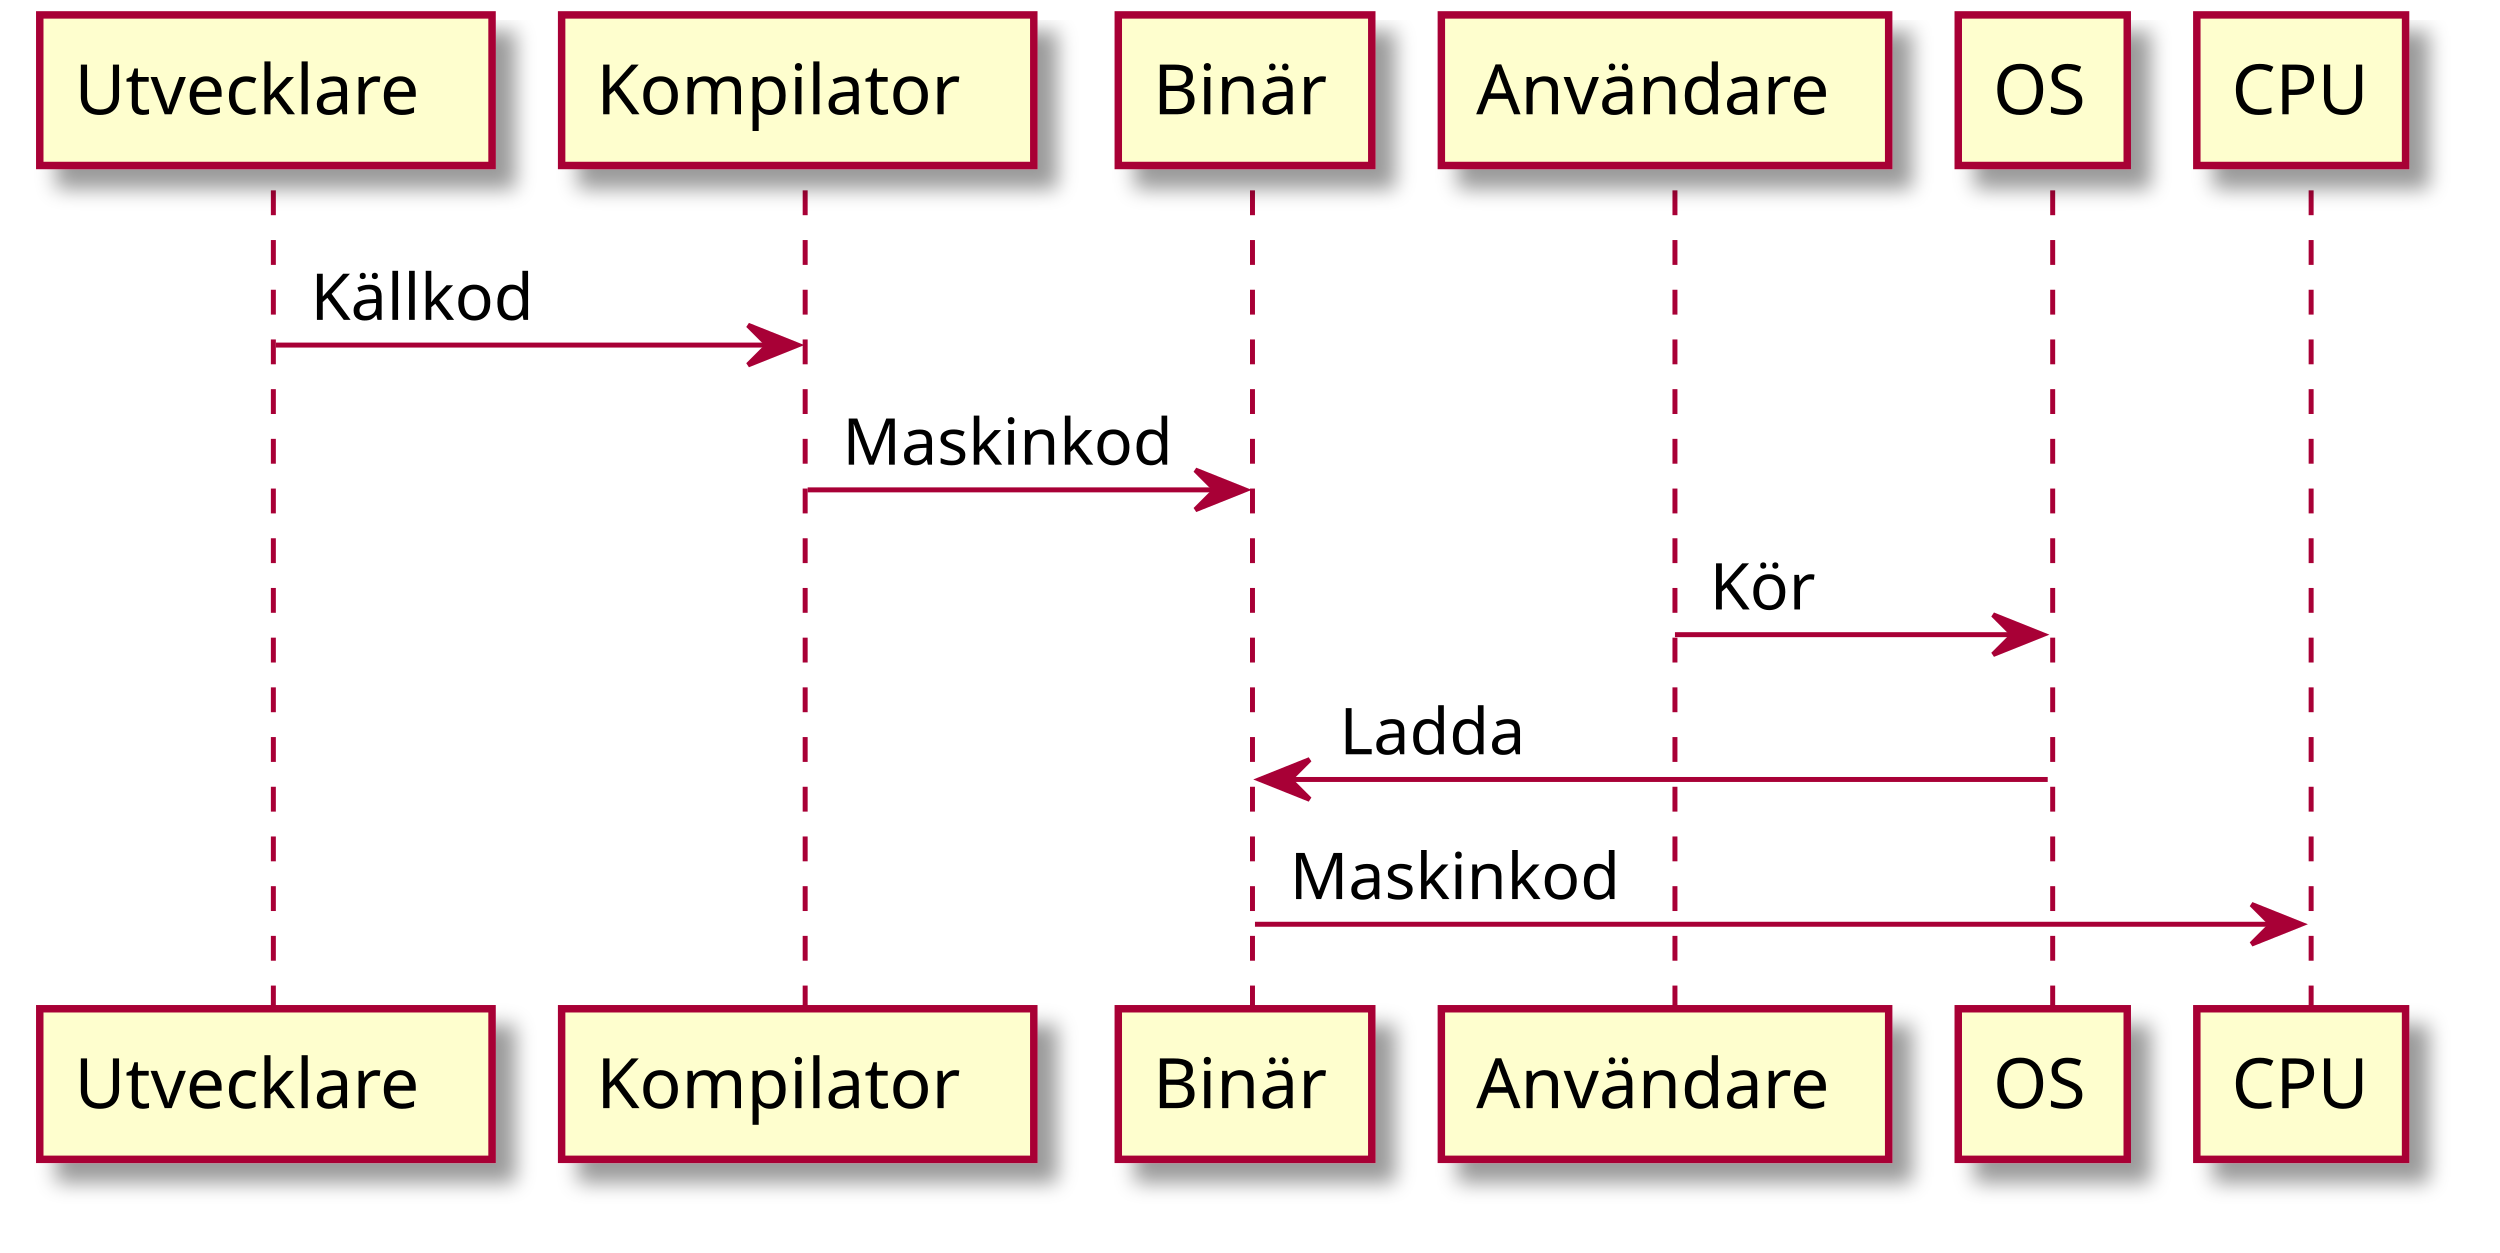
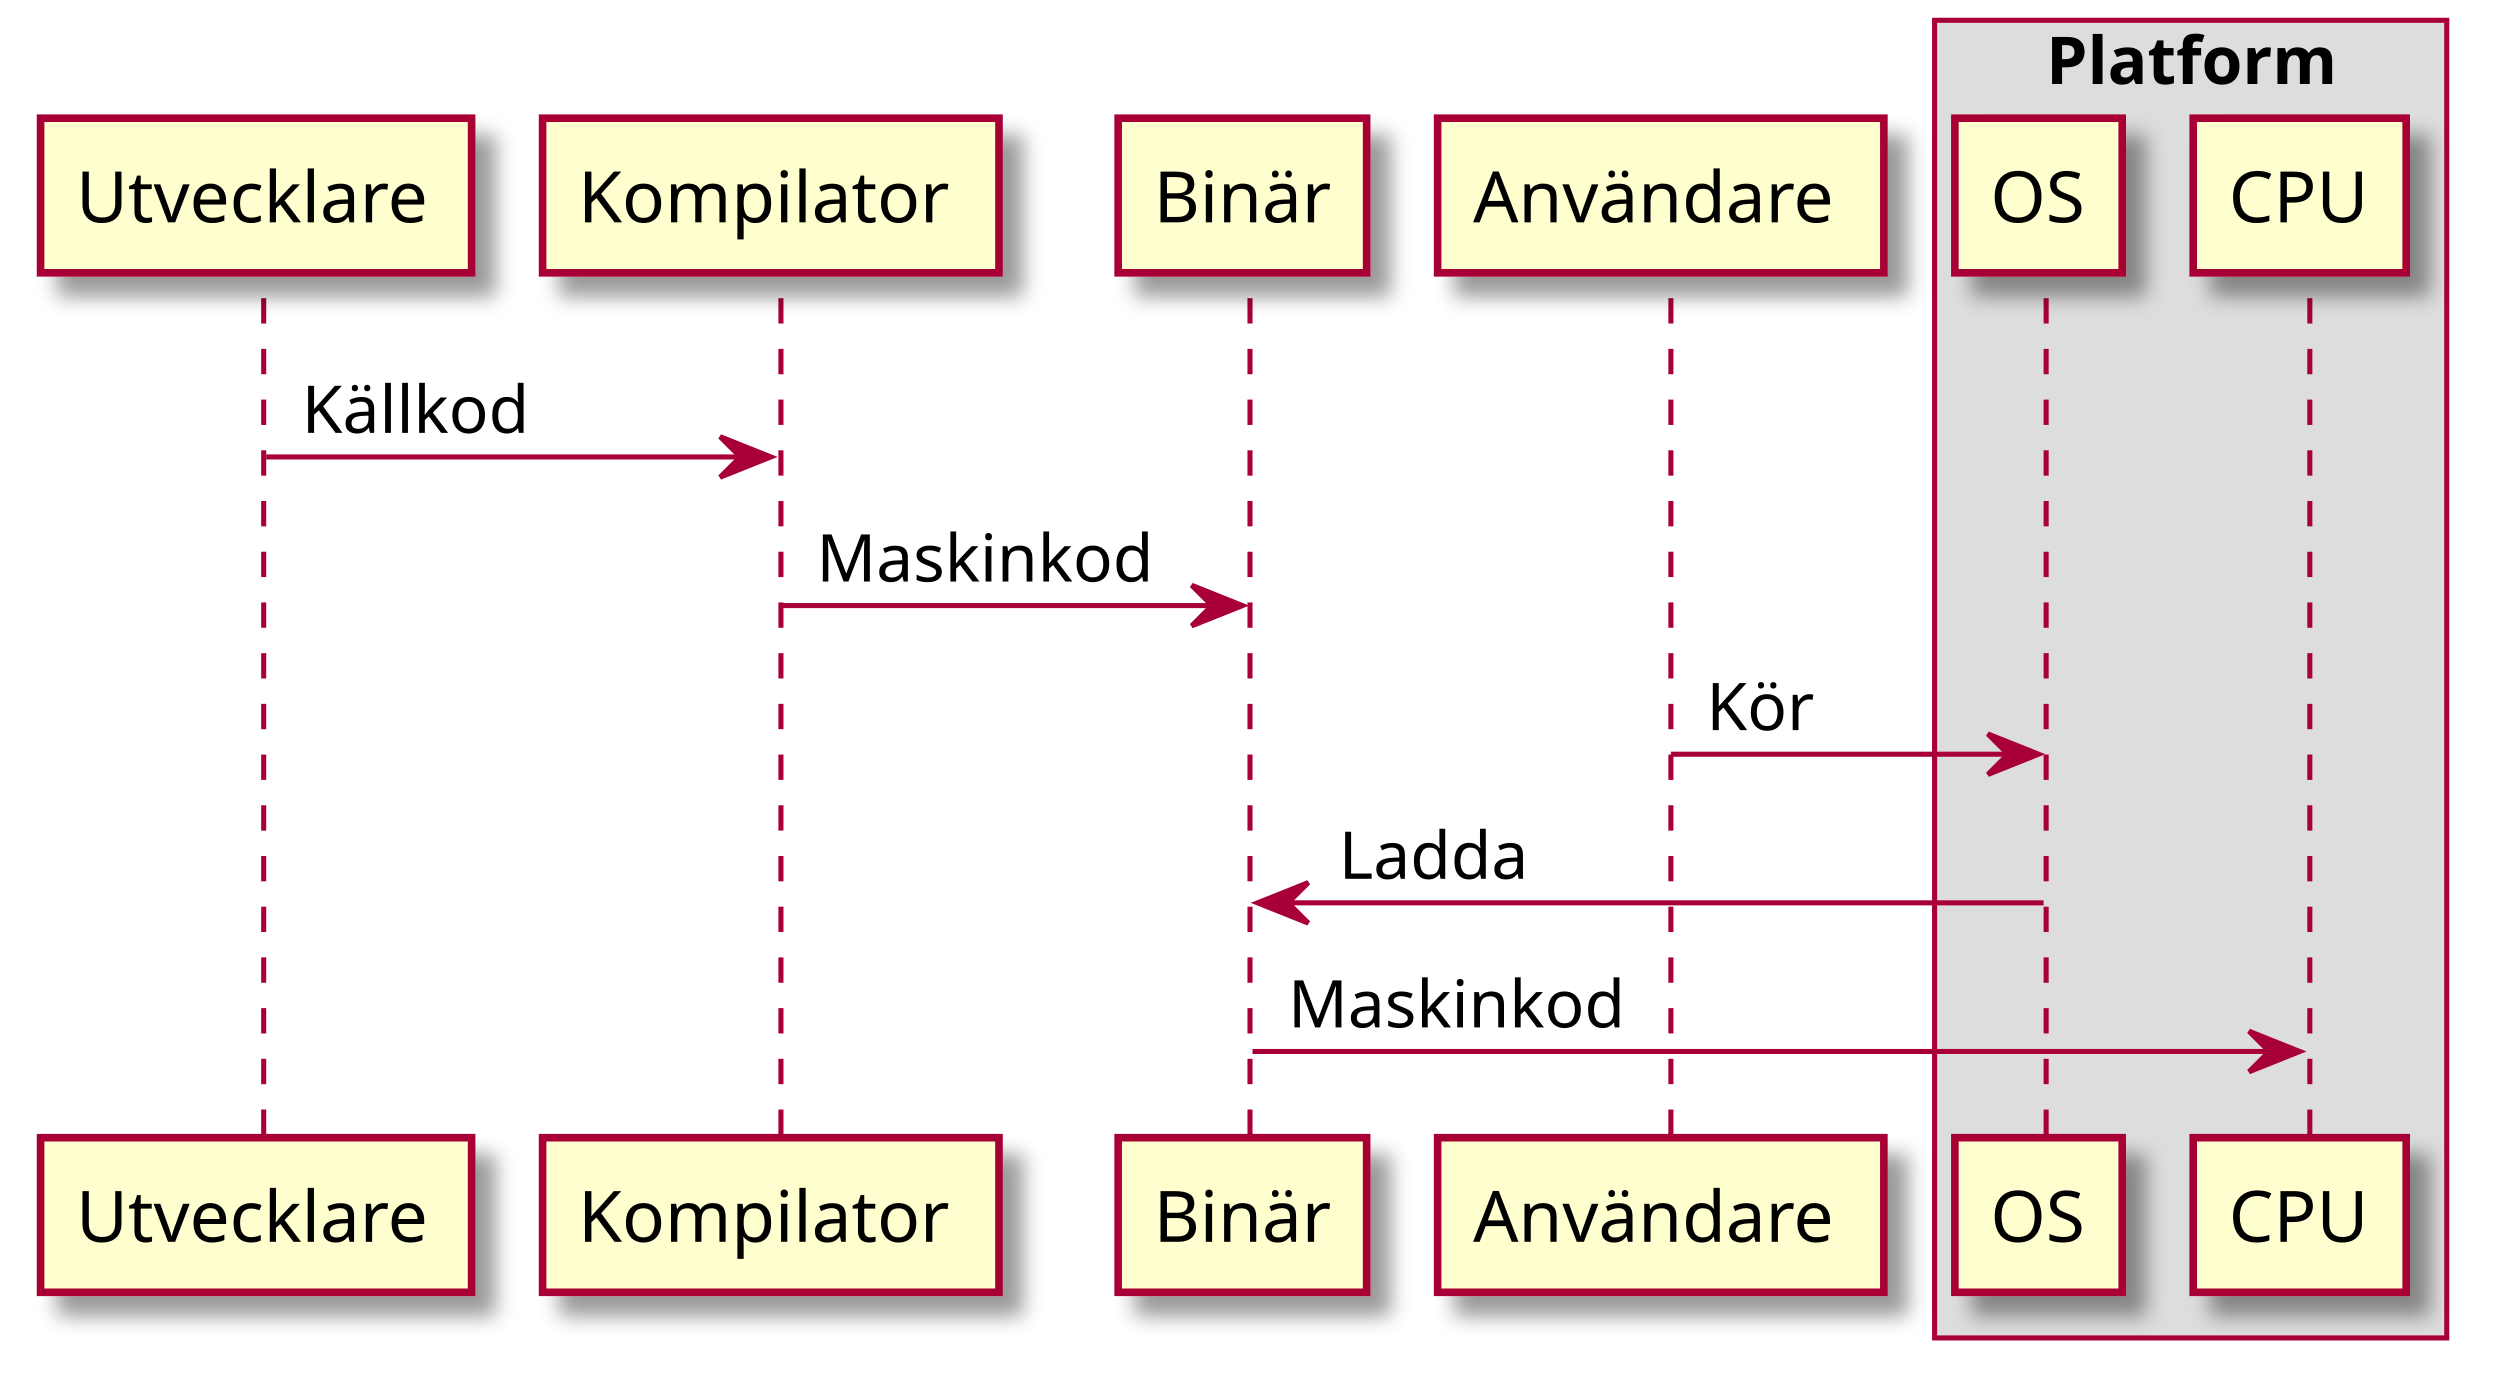
- <svg xmlns="http://www.w3.org/2000/svg" contentScriptType="application/ecmascript" contentStyleType="text/css" height="252px" preserveAspectRatio="none" style="width:503px;height:252px;" version="1.1" viewBox="0 0 503 252" width="503px" zoomAndPan="magnify">
+ <svg xmlns="http://www.w3.org/2000/svg" contentScriptType="application/ecmascript" contentStyleType="text/css" height="274px" preserveAspectRatio="none" style="width:493px;height:274px;" version="1.1" viewBox="0 0 493 274" width="493px" zoomAndPan="magnify">
  <defs>
-     <filter height="300%" id="f1val73k7n0500" width="300%" x="-1" y="-1">
+     <filter height="300%" id="f1eo7uamyq7hut" width="300%" x="-1" y="-1">
      <feGaussianBlur result="blurOut" stdDeviation="2.0" />
      <feColorMatrix in="blurOut" result="blurOut2" type="matrix" values="0 0 0 0 0 0 0 0 0 0 0 0 0 0 0 0 0 0 .4 0" />
      <feOffset dx="4.0" dy="4.0" in="blurOut2" result="blurOut3" />
      <feBlend in="SourceGraphic" in2="blurOut3" mode="normal" />
    </filter>
  </defs>
  <g>
-     <line style="stroke: #A80036; stroke-width: 1.0; stroke-dasharray: 5.0,5.0;" x1="55" x2="55" y1="38.297" y2="203.961" />
-     <line style="stroke: #A80036; stroke-width: 1.0; stroke-dasharray: 5.0,5.0;" x1="162" x2="162" y1="38.297" y2="203.961" />
-     <line style="stroke: #A80036; stroke-width: 1.0; stroke-dasharray: 5.0,5.0;" x1="252" x2="252" y1="38.297" y2="203.961" />
-     <line style="stroke: #A80036; stroke-width: 1.0; stroke-dasharray: 5.0,5.0;" x1="337" x2="337" y1="38.297" y2="203.961" />
-     <line style="stroke: #A80036; stroke-width: 1.0; stroke-dasharray: 5.0,5.0;" x1="413" x2="413" y1="38.297" y2="203.961" />
-     <line style="stroke: #A80036; stroke-width: 1.0; stroke-dasharray: 5.0,5.0;" x1="465" x2="465" y1="38.297" y2="203.961" />
-     <rect fill="#FEFECE" filter="url(#f1val73k7n0500)" height="30.297" style="stroke: #A80036; stroke-width: 1.5;" width="91" x="8" y="3" />
-     <text fill="#000000" font-family="sans-serif" font-size="14" lengthAdjust="spacingAndGlyphs" textLength="77" x="15" y="22.995">Utvecklare</text>
-     <rect fill="#FEFECE" filter="url(#f1val73k7n0500)" height="30.297" style="stroke: #A80036; stroke-width: 1.5;" width="91" x="8" y="202.961" />
-     <text fill="#000000" font-family="sans-serif" font-size="14" lengthAdjust="spacingAndGlyphs" textLength="77" x="15" y="222.956">Utvecklare</text>
-     <rect fill="#FEFECE" filter="url(#f1val73k7n0500)" height="30.297" style="stroke: #A80036; stroke-width: 1.5;" width="95" x="113" y="3" />
-     <text fill="#000000" font-family="sans-serif" font-size="14" lengthAdjust="spacingAndGlyphs" textLength="81" x="120" y="22.995">Kompilator</text>
-     <rect fill="#FEFECE" filter="url(#f1val73k7n0500)" height="30.297" style="stroke: #A80036; stroke-width: 1.5;" width="95" x="113" y="202.961" />
-     <text fill="#000000" font-family="sans-serif" font-size="14" lengthAdjust="spacingAndGlyphs" textLength="81" x="120" y="222.956">Kompilator</text>
-     <rect fill="#FEFECE" filter="url(#f1val73k7n0500)" height="30.297" style="stroke: #A80036; stroke-width: 1.5;" width="51" x="225" y="3" />
-     <text fill="#000000" font-family="sans-serif" font-size="14" lengthAdjust="spacingAndGlyphs" textLength="37" x="232" y="22.995">Binär</text>
-     <rect fill="#FEFECE" filter="url(#f1val73k7n0500)" height="30.297" style="stroke: #A80036; stroke-width: 1.5;" width="51" x="225" y="202.961" />
-     <text fill="#000000" font-family="sans-serif" font-size="14" lengthAdjust="spacingAndGlyphs" textLength="37" x="232" y="222.956">Binär</text>
-     <rect fill="#FEFECE" filter="url(#f1val73k7n0500)" height="30.297" style="stroke: #A80036; stroke-width: 1.5;" width="90" x="290" y="3" />
-     <text fill="#000000" font-family="sans-serif" font-size="14" lengthAdjust="spacingAndGlyphs" textLength="76" x="297" y="22.995">Användare</text>
-     <rect fill="#FEFECE" filter="url(#f1val73k7n0500)" height="30.297" style="stroke: #A80036; stroke-width: 1.5;" width="90" x="290" y="202.961" />
-     <text fill="#000000" font-family="sans-serif" font-size="14" lengthAdjust="spacingAndGlyphs" textLength="76" x="297" y="222.956">Användare</text>
-     <rect fill="#FEFECE" filter="url(#f1val73k7n0500)" height="30.297" style="stroke: #A80036; stroke-width: 1.5;" width="34" x="394" y="3" />
-     <text fill="#000000" font-family="sans-serif" font-size="14" lengthAdjust="spacingAndGlyphs" textLength="20" x="401" y="22.995">OS</text>
-     <rect fill="#FEFECE" filter="url(#f1val73k7n0500)" height="30.297" style="stroke: #A80036; stroke-width: 1.5;" width="34" x="394" y="202.961" />
-     <text fill="#000000" font-family="sans-serif" font-size="14" lengthAdjust="spacingAndGlyphs" textLength="20" x="401" y="222.956">OS</text>
-     <rect fill="#FEFECE" filter="url(#f1val73k7n0500)" height="30.297" style="stroke: #A80036; stroke-width: 1.5;" width="42" x="442" y="3" />
-     <text fill="#000000" font-family="sans-serif" font-size="14" lengthAdjust="spacingAndGlyphs" textLength="28" x="449" y="22.995">CPU</text>
-     <rect fill="#FEFECE" filter="url(#f1val73k7n0500)" height="30.297" style="stroke: #A80036; stroke-width: 1.5;" width="42" x="442" y="202.961" />
-     <text fill="#000000" font-family="sans-serif" font-size="14" lengthAdjust="spacingAndGlyphs" textLength="28" x="449" y="222.956">CPU</text>
-     <polygon fill="#A80036" points="150.5,65.43,160.5,69.43,150.5,73.43,154.5,69.43" style="stroke: #A80036; stroke-width: 1.0;" />
-     <line style="stroke: #A80036; stroke-width: 1.0;" x1="55.5" x2="156.5" y1="69.43" y2="69.43" />
-     <text fill="#000000" font-family="sans-serif" font-size="13" lengthAdjust="spacingAndGlyphs" textLength="45" x="62.5" y="64.364">Källkod</text>
-     <polygon fill="#A80036" points="240.5,94.562,250.5,98.562,240.5,102.562,244.5,98.562" style="stroke: #A80036; stroke-width: 1.0;" />
-     <line style="stroke: #A80036; stroke-width: 1.0;" x1="162.5" x2="246.5" y1="98.562" y2="98.562" />
-     <text fill="#000000" font-family="sans-serif" font-size="13" lengthAdjust="spacingAndGlyphs" textLength="66" x="169.5" y="93.497">Maskinkod</text>
-     <polygon fill="#A80036" points="401,123.695,411,127.695,401,131.695,405,127.695" style="stroke: #A80036; stroke-width: 1.0;" />
-     <line style="stroke: #A80036; stroke-width: 1.0;" x1="337" x2="407" y1="127.695" y2="127.695" />
-     <text fill="#000000" font-family="sans-serif" font-size="13" lengthAdjust="spacingAndGlyphs" textLength="21" x="344" y="122.629">Kör</text>
-     <polygon fill="#A80036" points="263.5,152.828,253.5,156.828,263.5,160.828,259.5,156.828" style="stroke: #A80036; stroke-width: 1.0;" />
-     <line style="stroke: #A80036; stroke-width: 1.0;" x1="257.5" x2="412" y1="156.828" y2="156.828" />
-     <text fill="#000000" font-family="sans-serif" font-size="13" lengthAdjust="spacingAndGlyphs" textLength="39" x="269.5" y="151.762">Ladda</text>
-     <polygon fill="#A80036" points="453,181.961,463,185.961,453,189.961,457,185.961" style="stroke: #A80036; stroke-width: 1.0;" />
-     <line style="stroke: #A80036; stroke-width: 1.0;" x1="252.5" x2="459" y1="185.961" y2="185.961" />
-     <text fill="#000000" font-family="sans-serif" font-size="13" lengthAdjust="spacingAndGlyphs" textLength="66" x="259.5" y="180.895">Maskinkod</text>
+     <rect fill="#DDDDDD" height="259.84" style="stroke: #A80036; stroke-width: 1.0;" width="101" x="381.5" y="4" />
+     <text fill="#000000" font-family="sans-serif" font-size="13" font-weight="bold" lengthAdjust="spacingAndGlyphs" textLength="57" x="403.5" y="16.568">Platform</text>
+     <line style="stroke: #A80036; stroke-width: 1.0; stroke-dasharray: 5.0,5.0;" x1="52" x2="52" y1="58.799" y2="225.352" />
+     <line style="stroke: #A80036; stroke-width: 1.0; stroke-dasharray: 5.0,5.0;" x1="154" x2="154" y1="58.799" y2="225.352" />
+     <line style="stroke: #A80036; stroke-width: 1.0; stroke-dasharray: 5.0,5.0;" x1="246.5" x2="246.5" y1="58.799" y2="225.352" />
+     <line style="stroke: #A80036; stroke-width: 1.0; stroke-dasharray: 5.0,5.0;" x1="329.5" x2="329.5" y1="58.799" y2="225.352" />
+     <line style="stroke: #A80036; stroke-width: 1.0; stroke-dasharray: 5.0,5.0;" x1="403.5" x2="403.5" y1="58.799" y2="225.352" />
+     <line style="stroke: #A80036; stroke-width: 1.0; stroke-dasharray: 5.0,5.0;" x1="455.5" x2="455.5" y1="58.799" y2="225.352" />
+     <rect fill="#FEFECE" filter="url(#f1eo7uamyq7hut)" height="30.488" style="stroke: #A80036; stroke-width: 1.5;" width="85" x="8" y="23.311" />
+     <text fill="#000000" font-family="sans-serif" font-size="14" lengthAdjust="spacingAndGlyphs" textLength="71" x="15" y="43.846">Utvecklare</text>
+     <rect fill="#FEFECE" filter="url(#f1eo7uamyq7hut)" height="30.488" style="stroke: #A80036; stroke-width: 1.5;" width="85" x="8" y="224.352" />
+     <text fill="#000000" font-family="sans-serif" font-size="14" lengthAdjust="spacingAndGlyphs" textLength="71" x="15" y="244.887">Utvecklare</text>
+     <rect fill="#FEFECE" filter="url(#f1eo7uamyq7hut)" height="30.488" style="stroke: #A80036; stroke-width: 1.5;" width="90" x="107" y="23.311" />
+     <text fill="#000000" font-family="sans-serif" font-size="14" lengthAdjust="spacingAndGlyphs" textLength="76" x="114" y="43.846">Kompilator</text>
+     <rect fill="#FEFECE" filter="url(#f1eo7uamyq7hut)" height="30.488" style="stroke: #A80036; stroke-width: 1.5;" width="90" x="107" y="224.352" />
+     <text fill="#000000" font-family="sans-serif" font-size="14" lengthAdjust="spacingAndGlyphs" textLength="76" x="114" y="244.887">Kompilator</text>
+     <rect fill="#FEFECE" filter="url(#f1eo7uamyq7hut)" height="30.488" style="stroke: #A80036; stroke-width: 1.5;" width="49" x="220.5" y="23.311" />
+     <text fill="#000000" font-family="sans-serif" font-size="14" lengthAdjust="spacingAndGlyphs" textLength="35" x="227.5" y="43.846">Binär</text>
+     <rect fill="#FEFECE" filter="url(#f1eo7uamyq7hut)" height="30.488" style="stroke: #A80036; stroke-width: 1.5;" width="49" x="220.5" y="224.352" />
+     <text fill="#000000" font-family="sans-serif" font-size="14" lengthAdjust="spacingAndGlyphs" textLength="35" x="227.5" y="244.887">Binär</text>
+     <rect fill="#FEFECE" filter="url(#f1eo7uamyq7hut)" height="30.488" style="stroke: #A80036; stroke-width: 1.5;" width="88" x="283.5" y="23.311" />
+     <text fill="#000000" font-family="sans-serif" font-size="14" lengthAdjust="spacingAndGlyphs" textLength="74" x="290.5" y="43.846">Användare</text>
+     <rect fill="#FEFECE" filter="url(#f1eo7uamyq7hut)" height="30.488" style="stroke: #A80036; stroke-width: 1.5;" width="88" x="283.5" y="224.352" />
+     <text fill="#000000" font-family="sans-serif" font-size="14" lengthAdjust="spacingAndGlyphs" textLength="74" x="290.5" y="244.887">Användare</text>
+     <rect fill="#FEFECE" filter="url(#f1eo7uamyq7hut)" height="30.488" style="stroke: #A80036; stroke-width: 1.5;" width="33" x="385.5" y="23.311" />
+     <text fill="#000000" font-family="sans-serif" font-size="14" lengthAdjust="spacingAndGlyphs" textLength="19" x="392.5" y="43.846">OS</text>
+     <rect fill="#FEFECE" filter="url(#f1eo7uamyq7hut)" height="30.488" style="stroke: #A80036; stroke-width: 1.5;" width="33" x="385.5" y="224.352" />
+     <text fill="#000000" font-family="sans-serif" font-size="14" lengthAdjust="spacingAndGlyphs" textLength="19" x="392.5" y="244.887">OS</text>
+     <rect fill="#FEFECE" filter="url(#f1eo7uamyq7hut)" height="30.488" style="stroke: #A80036; stroke-width: 1.5;" width="42" x="432.5" y="23.311" />
+     <text fill="#000000" font-family="sans-serif" font-size="14" lengthAdjust="spacingAndGlyphs" textLength="28" x="439.5" y="43.846">CPU</text>
+     <rect fill="#FEFECE" filter="url(#f1eo7uamyq7hut)" height="30.488" style="stroke: #A80036; stroke-width: 1.5;" width="42" x="432.5" y="224.352" />
+     <text fill="#000000" font-family="sans-serif" font-size="14" lengthAdjust="spacingAndGlyphs" textLength="28" x="439.5" y="244.887">CPU</text>
+     <polygon fill="#A80036" points="142,86.109,152,90.109,142,94.109,146,90.109" style="stroke: #A80036; stroke-width: 1.0;" />
+     <line style="stroke: #A80036; stroke-width: 1.0;" x1="52.5" x2="148" y1="90.109" y2="90.109" />
+     <text fill="#000000" font-family="sans-serif" font-size="13" lengthAdjust="spacingAndGlyphs" textLength="47" x="59.5" y="85.367">Källkod</text>
+     <polygon fill="#A80036" points="235,115.42,245,119.42,235,123.42,239,119.42" style="stroke: #A80036; stroke-width: 1.0;" />
+     <line style="stroke: #A80036; stroke-width: 1.0;" x1="154" x2="241" y1="119.42" y2="119.42" />
+     <text fill="#000000" font-family="sans-serif" font-size="13" lengthAdjust="spacingAndGlyphs" textLength="69" x="161" y="114.678">Maskinkod</text>
+     <polygon fill="#A80036" points="392,144.731,402,148.731,392,152.731,396,148.731" style="stroke: #A80036; stroke-width: 1.0;" />
+     <line style="stroke: #A80036; stroke-width: 1.0;" x1="329.5" x2="398" y1="148.731" y2="148.731" />
+     <text fill="#000000" font-family="sans-serif" font-size="13" lengthAdjust="spacingAndGlyphs" textLength="21" x="336.5" y="143.988">Kör</text>
+     <polygon fill="#A80036" points="258,174.041,248,178.041,258,182.041,254,178.041" style="stroke: #A80036; stroke-width: 1.0;" />
+     <line style="stroke: #A80036; stroke-width: 1.0;" x1="252" x2="403" y1="178.041" y2="178.041" />
+     <text fill="#000000" font-family="sans-serif" font-size="13" lengthAdjust="spacingAndGlyphs" textLength="37" x="264" y="173.299">Ladda</text>
+     <polygon fill="#A80036" points="443.5,203.352,453.5,207.352,443.5,211.352,447.5,207.352" style="stroke: #A80036; stroke-width: 1.0;" />
+     <line style="stroke: #A80036; stroke-width: 1.0;" x1="247" x2="449.5" y1="207.352" y2="207.352" />
+     <text fill="#000000" font-family="sans-serif" font-size="13" lengthAdjust="spacingAndGlyphs" textLength="69" x="254" y="202.609">Maskinkod</text>
  </g>
</svg>
